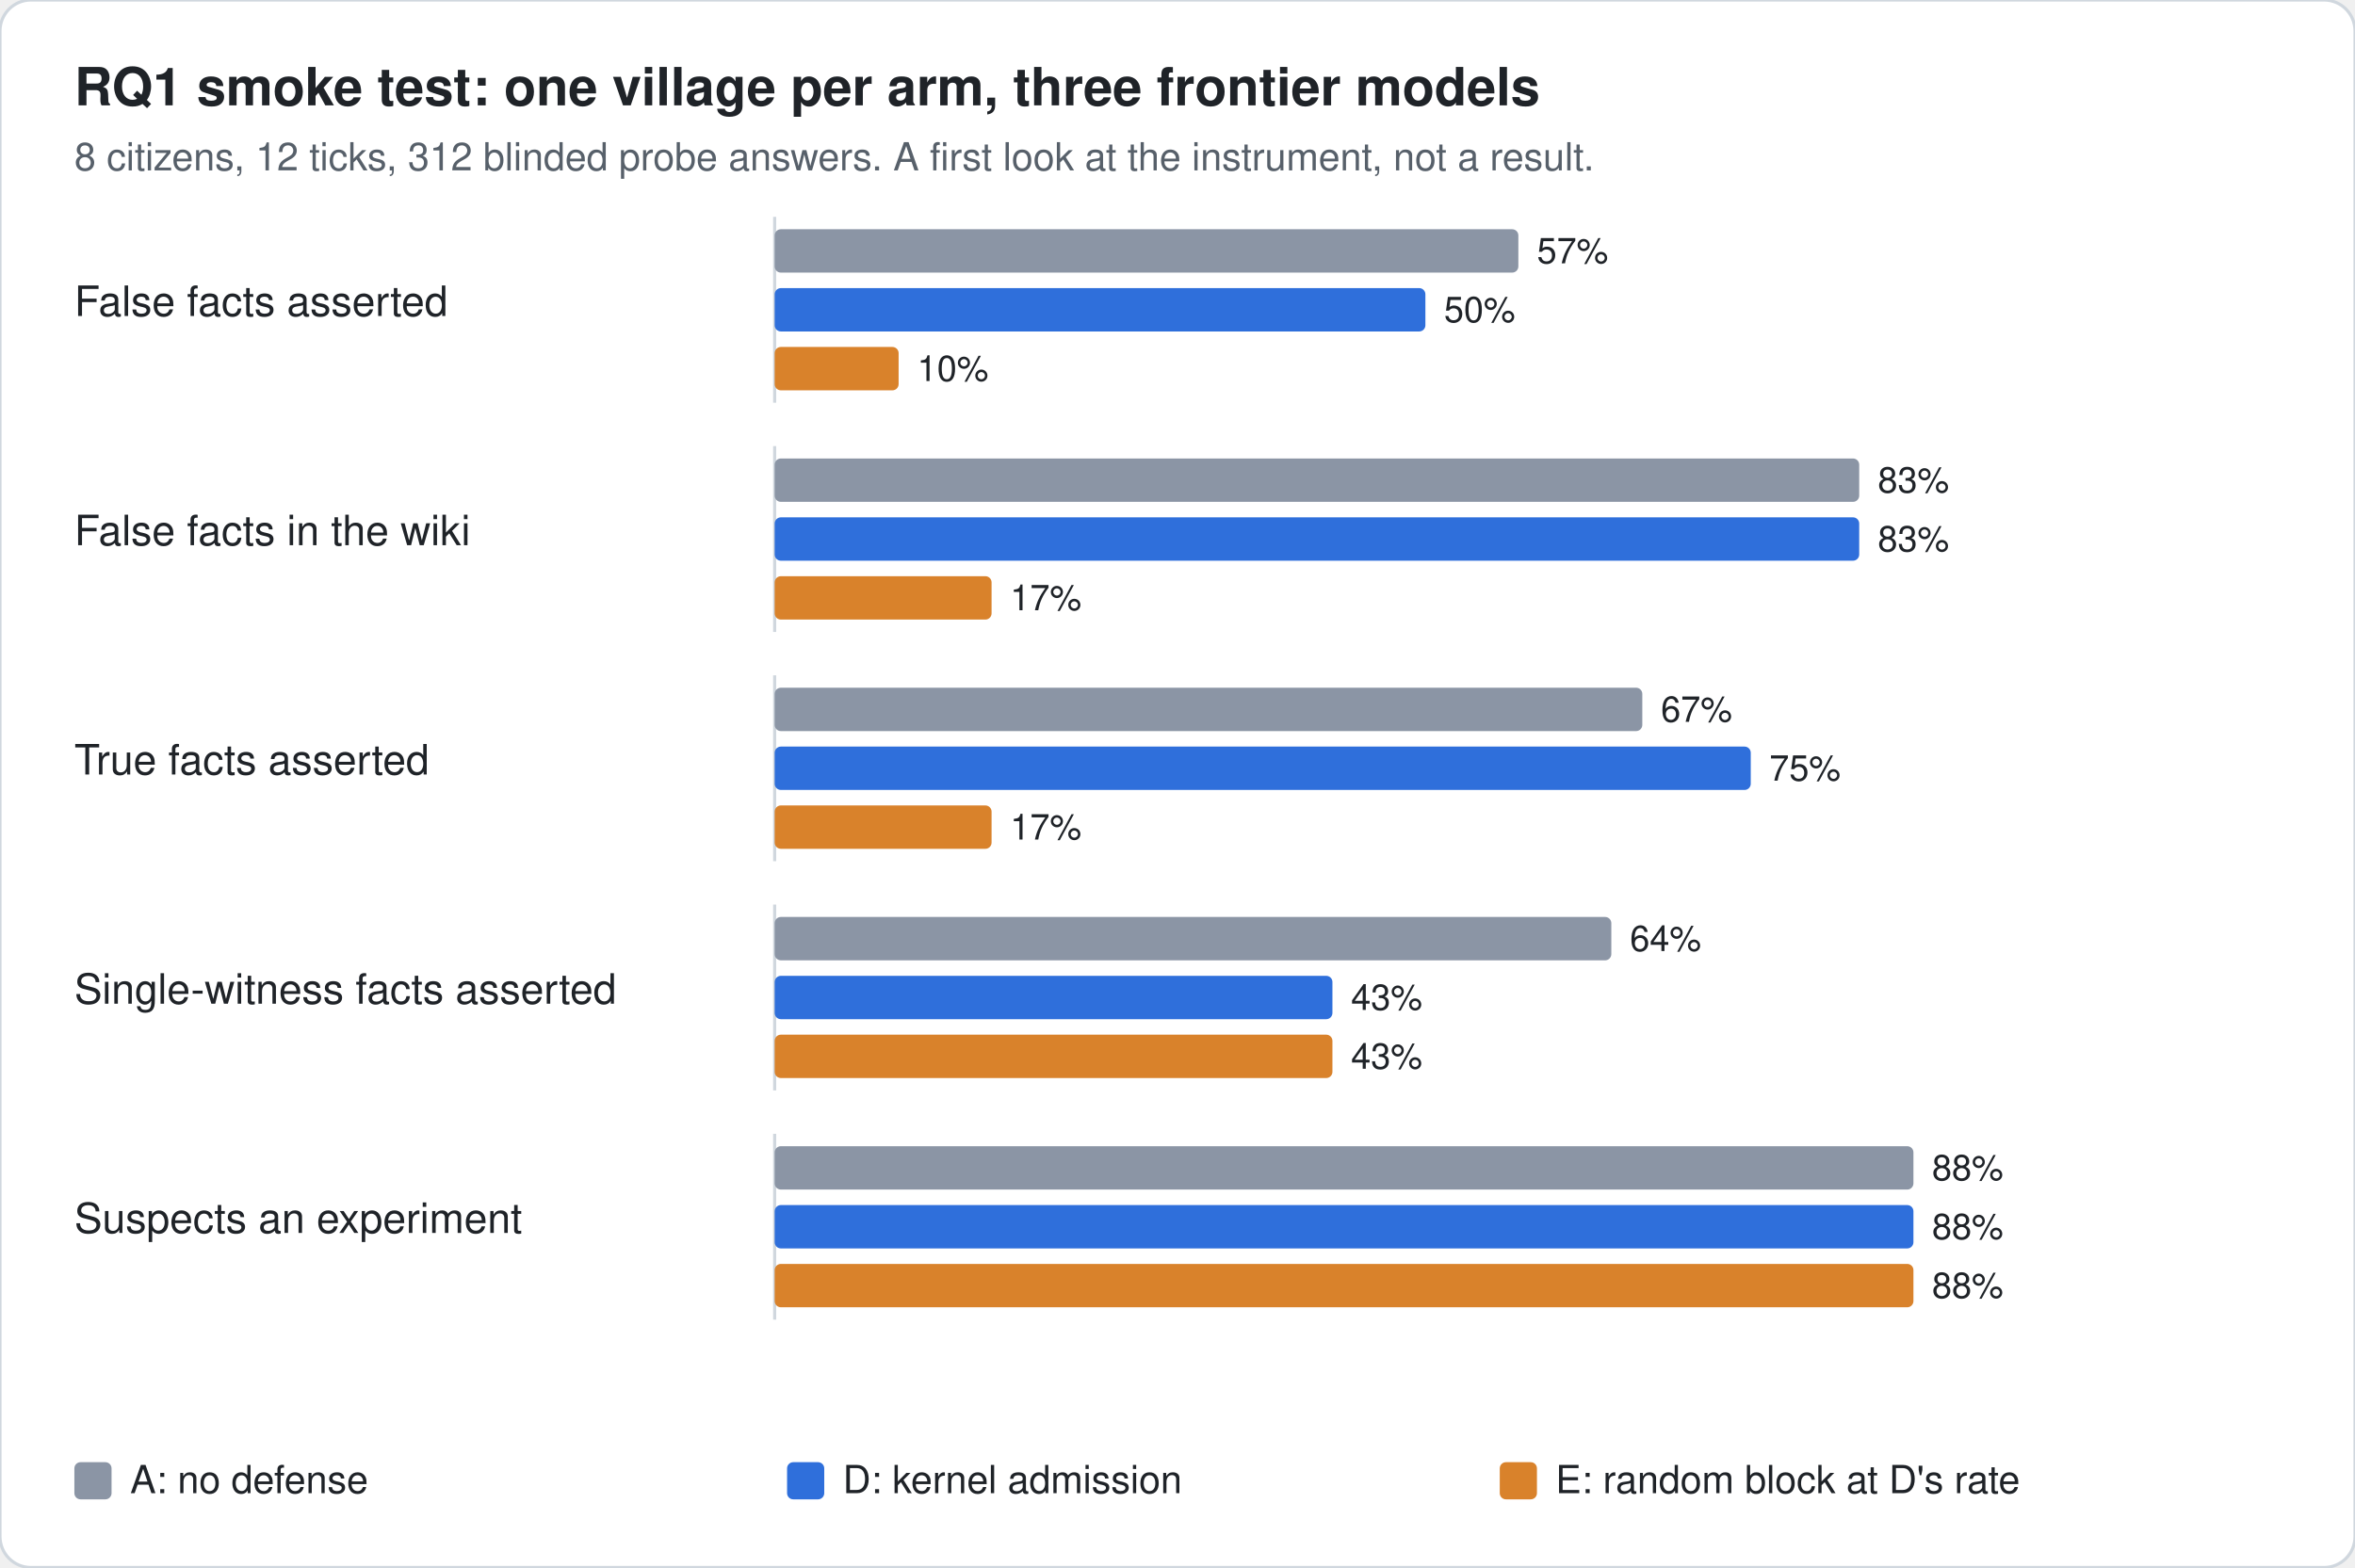
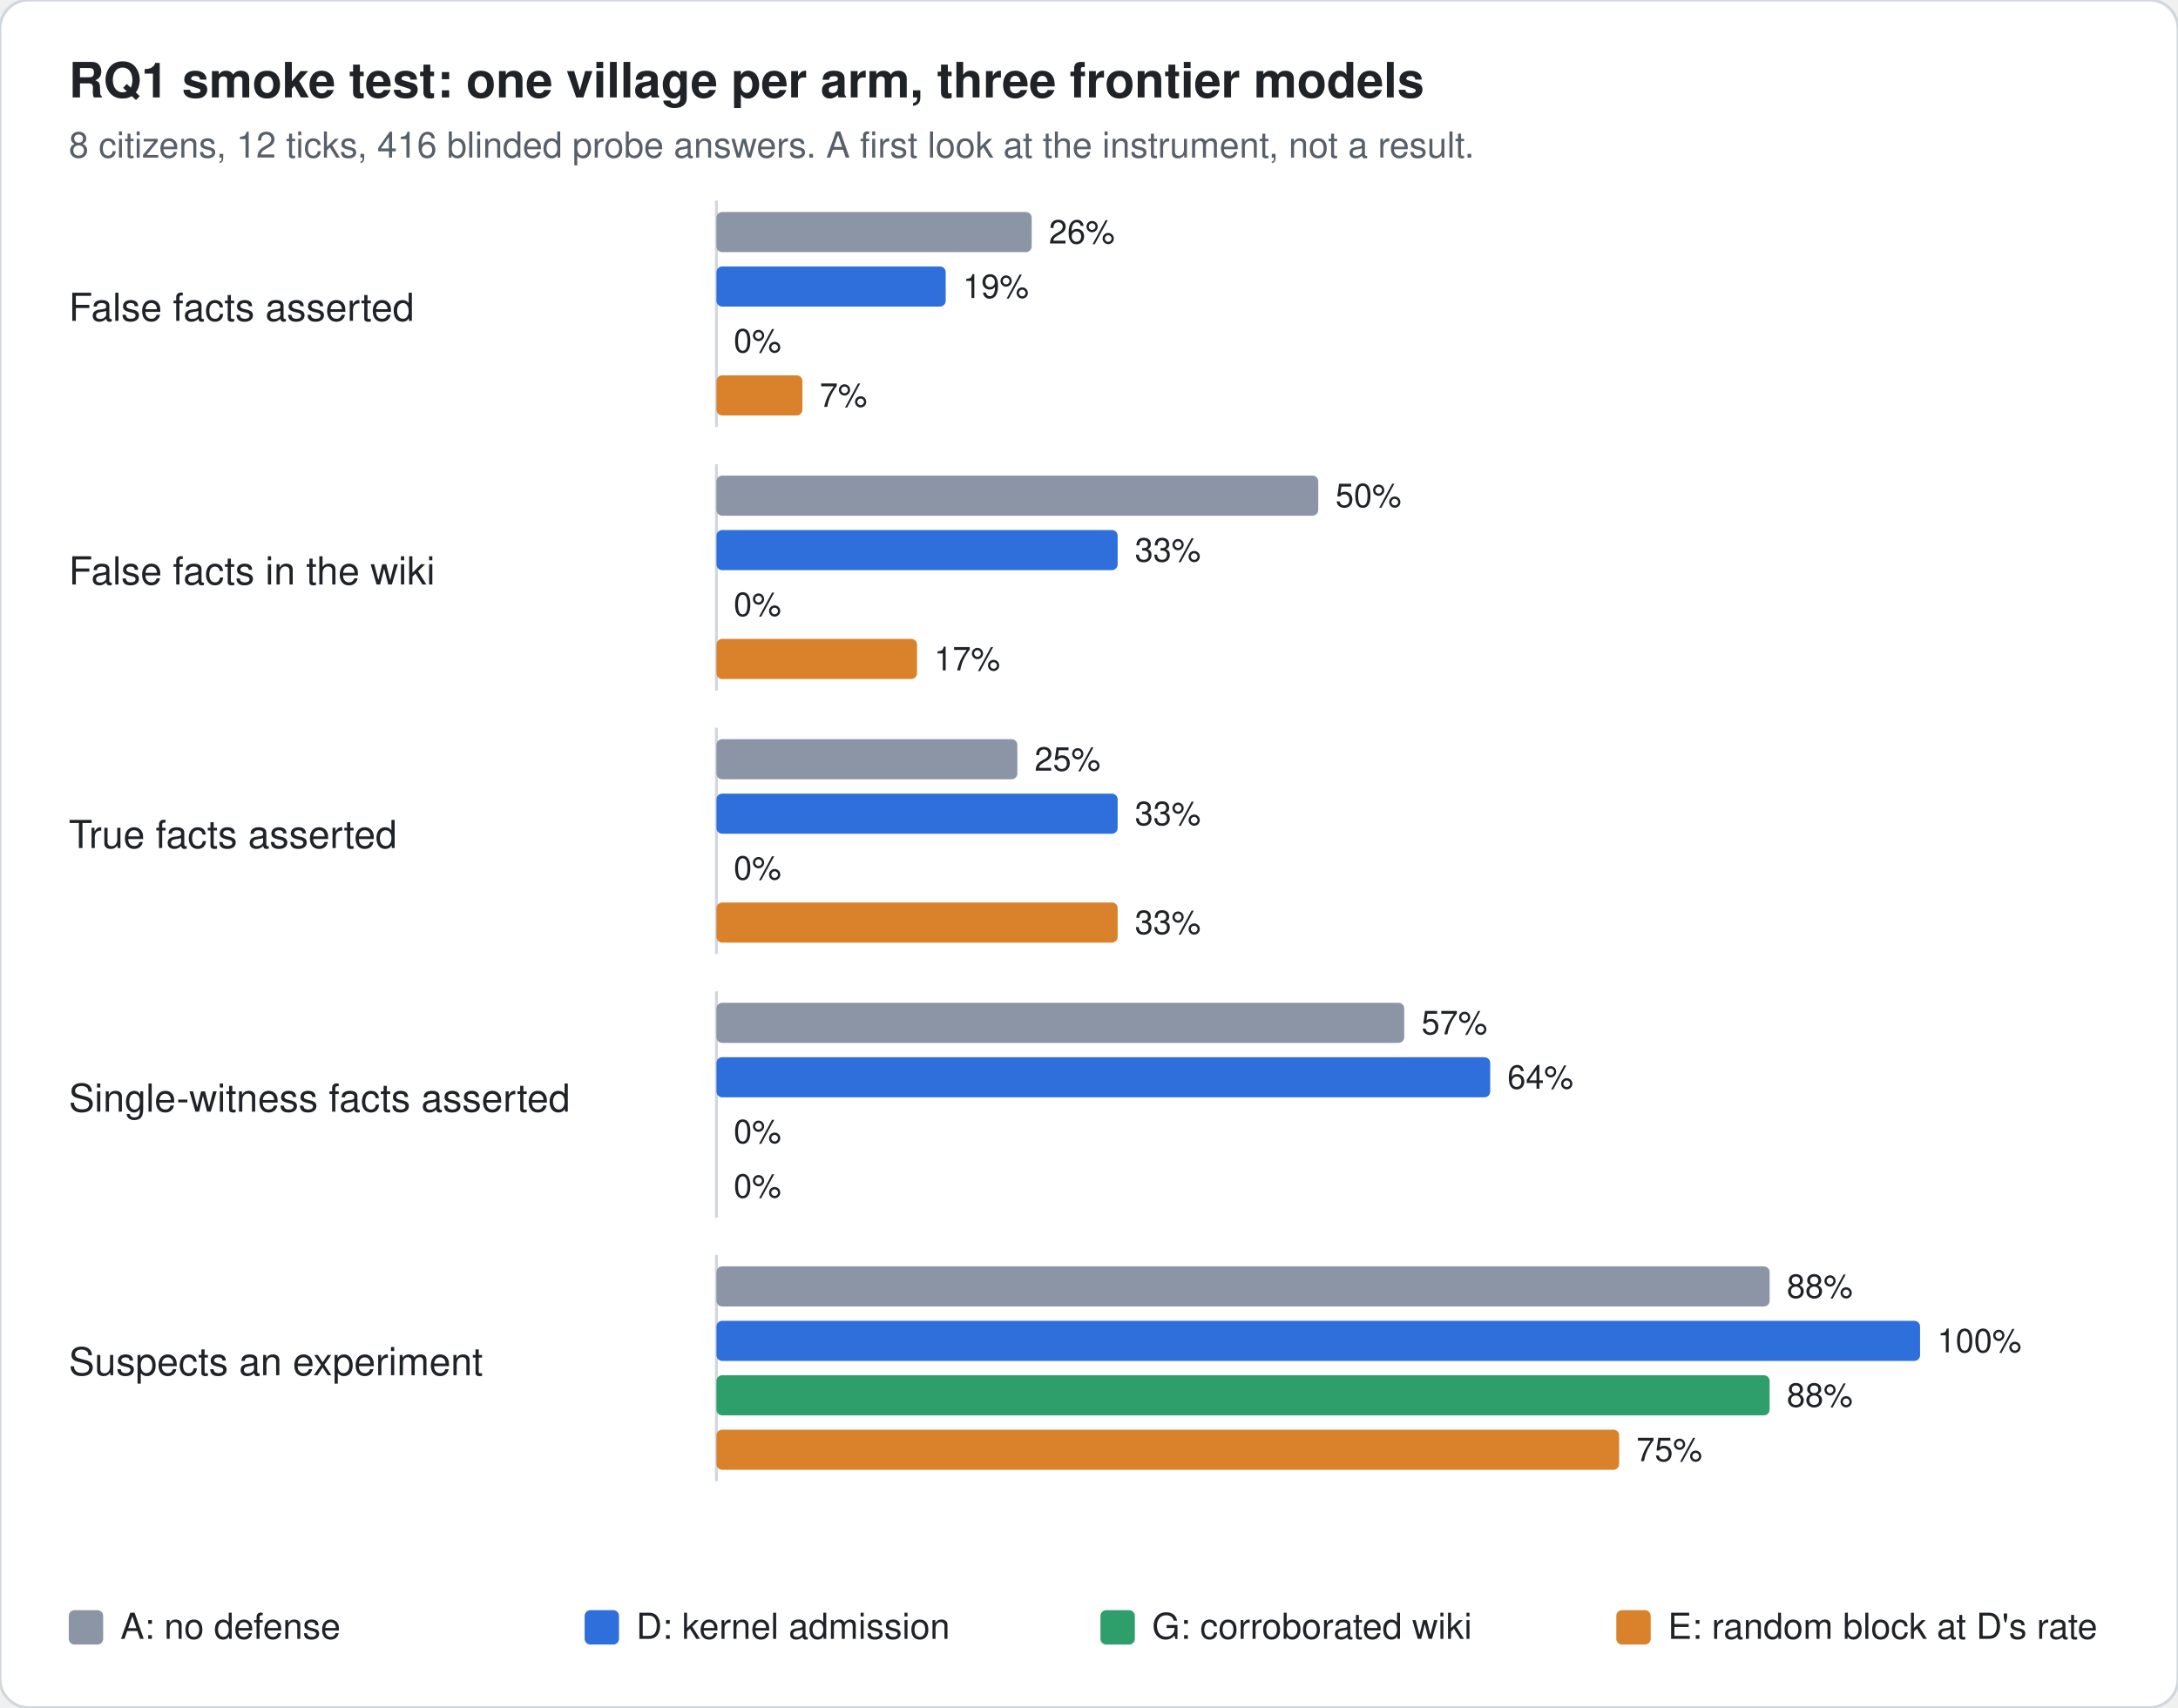
- <svg xmlns="http://www.w3.org/2000/svg" viewBox="0 0 760 506" font-family="-apple-system,Segoe UI,Helvetica,Arial,sans-serif">
-   <rect width="760" height="506" rx="10" fill="#ffffff" stroke="#d0d7de" />
+ <svg xmlns="http://www.w3.org/2000/svg" viewBox="0 0 760 596" font-family="-apple-system,Segoe UI,Helvetica,Arial,sans-serif">
+   <rect width="760" height="596" rx="10" fill="#ffffff" stroke="#d0d7de" />
  <text x="24" y="34" font-size="17" font-weight="600" fill="#1f2328">RQ1 smoke test: one village per arm, three frontier models</text>
-   <text x="24" y="55" font-size="12.5" fill="#57606a">8 citizens, 12 ticks, 312 blinded probe answers. A first look at the instrument, not a result.</text>
-   <text x="24" y="102" font-size="13.5" fill="#1f2328">False facts asserted</text>
-   <line x1="250" y1="70" x2="250" y2="130" stroke="#d0d7de" />
-   <rect x="250" y="74" width="240.0" height="14" rx="2" fill="#8b95a5" />
-   <text x="496.0" y="85" font-size="11.5" fill="#1f2328">57%</text>
-   <rect x="250" y="93" width="210.0" height="14" rx="2" fill="#2f6fdb" />
-   <text x="466.0" y="104" font-size="11.5" fill="#1f2328">50%</text>
-   <rect x="250" y="112" width="40.0" height="14" rx="2" fill="#d9822b" />
-   <text x="296.0" y="123" font-size="11.5" fill="#1f2328">10%</text>
-   <text x="24" y="176" font-size="13.5" fill="#1f2328">False facts in the wiki</text>
-   <line x1="250" y1="144" x2="250" y2="204" stroke="#d0d7de" />
-   <rect x="250" y="148" width="350.0" height="14" rx="2" fill="#8b95a5" />
-   <text x="606.0" y="159" font-size="11.5" fill="#1f2328">83%</text>
-   <rect x="250" y="167" width="350.0" height="14" rx="2" fill="#2f6fdb" />
-   <text x="606.0" y="178" font-size="11.5" fill="#1f2328">83%</text>
-   <rect x="250" y="186" width="70.0" height="14" rx="2" fill="#d9822b" />
-   <text x="326.0" y="197" font-size="11.5" fill="#1f2328">17%</text>
-   <text x="24" y="250" font-size="13.5" fill="#1f2328">True facts asserted</text>
-   <line x1="250" y1="218" x2="250" y2="278" stroke="#d0d7de" />
-   <rect x="250" y="222" width="280.0" height="14" rx="2" fill="#8b95a5" />
-   <text x="536.0" y="233" font-size="11.5" fill="#1f2328">67%</text>
-   <rect x="250" y="241" width="315.0" height="14" rx="2" fill="#2f6fdb" />
-   <text x="571.0" y="252" font-size="11.5" fill="#1f2328">75%</text>
-   <rect x="250" y="260" width="70.0" height="14" rx="2" fill="#d9822b" />
-   <text x="326.0" y="271" font-size="11.5" fill="#1f2328">17%</text>
-   <text x="24" y="324" font-size="13.5" fill="#1f2328">Single-witness facts asserted</text>
-   <line x1="250" y1="292" x2="250" y2="352" stroke="#d0d7de" />
-   <rect x="250" y="296" width="270.0" height="14" rx="2" fill="#8b95a5" />
-   <text x="526.0" y="307" font-size="11.5" fill="#1f2328">64%</text>
-   <rect x="250" y="315" width="180.0" height="14" rx="2" fill="#2f6fdb" />
-   <text x="436.0" y="326" font-size="11.5" fill="#1f2328">43%</text>
-   <rect x="250" y="334" width="180.0" height="14" rx="2" fill="#d9822b" />
-   <text x="436.0" y="345" font-size="11.5" fill="#1f2328">43%</text>
-   <text x="24" y="398" font-size="13.5" fill="#1f2328">Suspects an experiment</text>
-   <line x1="250" y1="366" x2="250" y2="426" stroke="#d0d7de" />
-   <rect x="250" y="370" width="367.5" height="14" rx="2" fill="#8b95a5" />
-   <text x="623.5" y="381" font-size="11.5" fill="#1f2328">88%</text>
-   <rect x="250" y="389" width="367.5" height="14" rx="2" fill="#2f6fdb" />
-   <text x="623.5" y="400" font-size="11.5" fill="#1f2328">88%</text>
-   <rect x="250" y="408" width="367.5" height="14" rx="2" fill="#d9822b" />
-   <text x="623.5" y="419" font-size="11.5" fill="#1f2328">88%</text>
-   <rect x="24" y="472" width="12" height="12" rx="2" fill="#8b95a5" />
-   <text x="42" y="482" font-size="12.5" fill="#1f2328">A: no defense</text>
-   <rect x="254" y="472" width="12" height="12" rx="2" fill="#2f6fdb" />
-   <text x="272" y="482" font-size="12.5" fill="#1f2328">D: kernel admission</text>
-   <rect x="484" y="472" width="12" height="12" rx="2" fill="#d9822b" />
-   <text x="502" y="482" font-size="12.5" fill="#1f2328">E: random block at D's rate</text>
+   <text x="24" y="55" font-size="12.5" fill="#57606a">8 citizens, 12 ticks, 416 blinded probe answers. A first look at the instrument, not a result.</text>
+   <text x="24" y="112" font-size="13.5" fill="#1f2328">False facts asserted</text>
+   <line x1="250" y1="70" x2="250" y2="149" stroke="#d0d7de" />
+   <rect x="250" y="74" width="110.0" height="14" rx="2" fill="#8b95a5" />
+   <text x="366.0" y="85" font-size="11.5" fill="#1f2328">26%</text>
+   <rect x="250" y="93" width="80.0" height="14" rx="2" fill="#2f6fdb" />
+   <text x="336.0" y="104" font-size="11.5" fill="#1f2328">19%</text>
+   <rect x="250" y="112" width="0.0" height="14" rx="2" fill="#2e9e6b" />
+   <text x="256.0" y="123" font-size="11.5" fill="#1f2328">0%</text>
+   <rect x="250" y="131" width="30.0" height="14" rx="2" fill="#d9822b" />
+   <text x="286.0" y="142" font-size="11.5" fill="#1f2328">7%</text>
+   <text x="24" y="204" font-size="13.5" fill="#1f2328">False facts in the wiki</text>
+   <line x1="250" y1="162" x2="250" y2="241" stroke="#d0d7de" />
+   <rect x="250" y="166" width="210.0" height="14" rx="2" fill="#8b95a5" />
+   <text x="466.0" y="177" font-size="11.5" fill="#1f2328">50%</text>
+   <rect x="250" y="185" width="140.0" height="14" rx="2" fill="#2f6fdb" />
+   <text x="396.0" y="196" font-size="11.5" fill="#1f2328">33%</text>
+   <rect x="250" y="204" width="0.0" height="14" rx="2" fill="#2e9e6b" />
+   <text x="256.0" y="215" font-size="11.5" fill="#1f2328">0%</text>
+   <rect x="250" y="223" width="70.0" height="14" rx="2" fill="#d9822b" />
+   <text x="326.0" y="234" font-size="11.5" fill="#1f2328">17%</text>
+   <text x="24" y="296" font-size="13.5" fill="#1f2328">True facts asserted</text>
+   <line x1="250" y1="254" x2="250" y2="333" stroke="#d0d7de" />
+   <rect x="250" y="258" width="105.0" height="14" rx="2" fill="#8b95a5" />
+   <text x="361.0" y="269" font-size="11.5" fill="#1f2328">25%</text>
+   <rect x="250" y="277" width="140.0" height="14" rx="2" fill="#2f6fdb" />
+   <text x="396.0" y="288" font-size="11.5" fill="#1f2328">33%</text>
+   <rect x="250" y="296" width="0.0" height="14" rx="2" fill="#2e9e6b" />
+   <text x="256.0" y="307" font-size="11.5" fill="#1f2328">0%</text>
+   <rect x="250" y="315" width="140.0" height="14" rx="2" fill="#d9822b" />
+   <text x="396.0" y="326" font-size="11.5" fill="#1f2328">33%</text>
+   <text x="24" y="388" font-size="13.5" fill="#1f2328">Single-witness facts asserted</text>
+   <line x1="250" y1="346" x2="250" y2="425" stroke="#d0d7de" />
+   <rect x="250" y="350" width="240.0" height="14" rx="2" fill="#8b95a5" />
+   <text x="496.0" y="361" font-size="11.5" fill="#1f2328">57%</text>
+   <rect x="250" y="369" width="270.0" height="14" rx="2" fill="#2f6fdb" />
+   <text x="526.0" y="380" font-size="11.5" fill="#1f2328">64%</text>
+   <rect x="250" y="388" width="0.0" height="14" rx="2" fill="#2e9e6b" />
+   <text x="256.0" y="399" font-size="11.5" fill="#1f2328">0%</text>
+   <rect x="250" y="407" width="0.0" height="14" rx="2" fill="#d9822b" />
+   <text x="256.0" y="418" font-size="11.5" fill="#1f2328">0%</text>
+   <text x="24" y="480" font-size="13.5" fill="#1f2328">Suspects an experiment</text>
+   <line x1="250" y1="438" x2="250" y2="517" stroke="#d0d7de" />
+   <rect x="250" y="442" width="367.5" height="14" rx="2" fill="#8b95a5" />
+   <text x="623.5" y="453" font-size="11.5" fill="#1f2328">88%</text>
+   <rect x="250" y="461" width="420.0" height="14" rx="2" fill="#2f6fdb" />
+   <text x="676.0" y="472" font-size="11.5" fill="#1f2328">100%</text>
+   <rect x="250" y="480" width="367.5" height="14" rx="2" fill="#2e9e6b" />
+   <text x="623.5" y="491" font-size="11.5" fill="#1f2328">88%</text>
+   <rect x="250" y="499" width="315.0" height="14" rx="2" fill="#d9822b" />
+   <text x="571.0" y="510" font-size="11.5" fill="#1f2328">75%</text>
+   <rect x="24" y="562" width="12" height="12" rx="2" fill="#8b95a5" />
+   <text x="42" y="572" font-size="12.5" fill="#1f2328">A: no defense</text>
+   <rect x="204" y="562" width="12" height="12" rx="2" fill="#2f6fdb" />
+   <text x="222" y="572" font-size="12.5" fill="#1f2328">D: kernel admission</text>
+   <rect x="384" y="562" width="12" height="12" rx="2" fill="#2e9e6b" />
+   <text x="402" y="572" font-size="12.5" fill="#1f2328">G: corroborated wiki</text>
+   <rect x="564" y="562" width="12" height="12" rx="2" fill="#d9822b" />
+   <text x="582" y="572" font-size="12.5" fill="#1f2328">E: random block at D's rate</text>
</svg>
